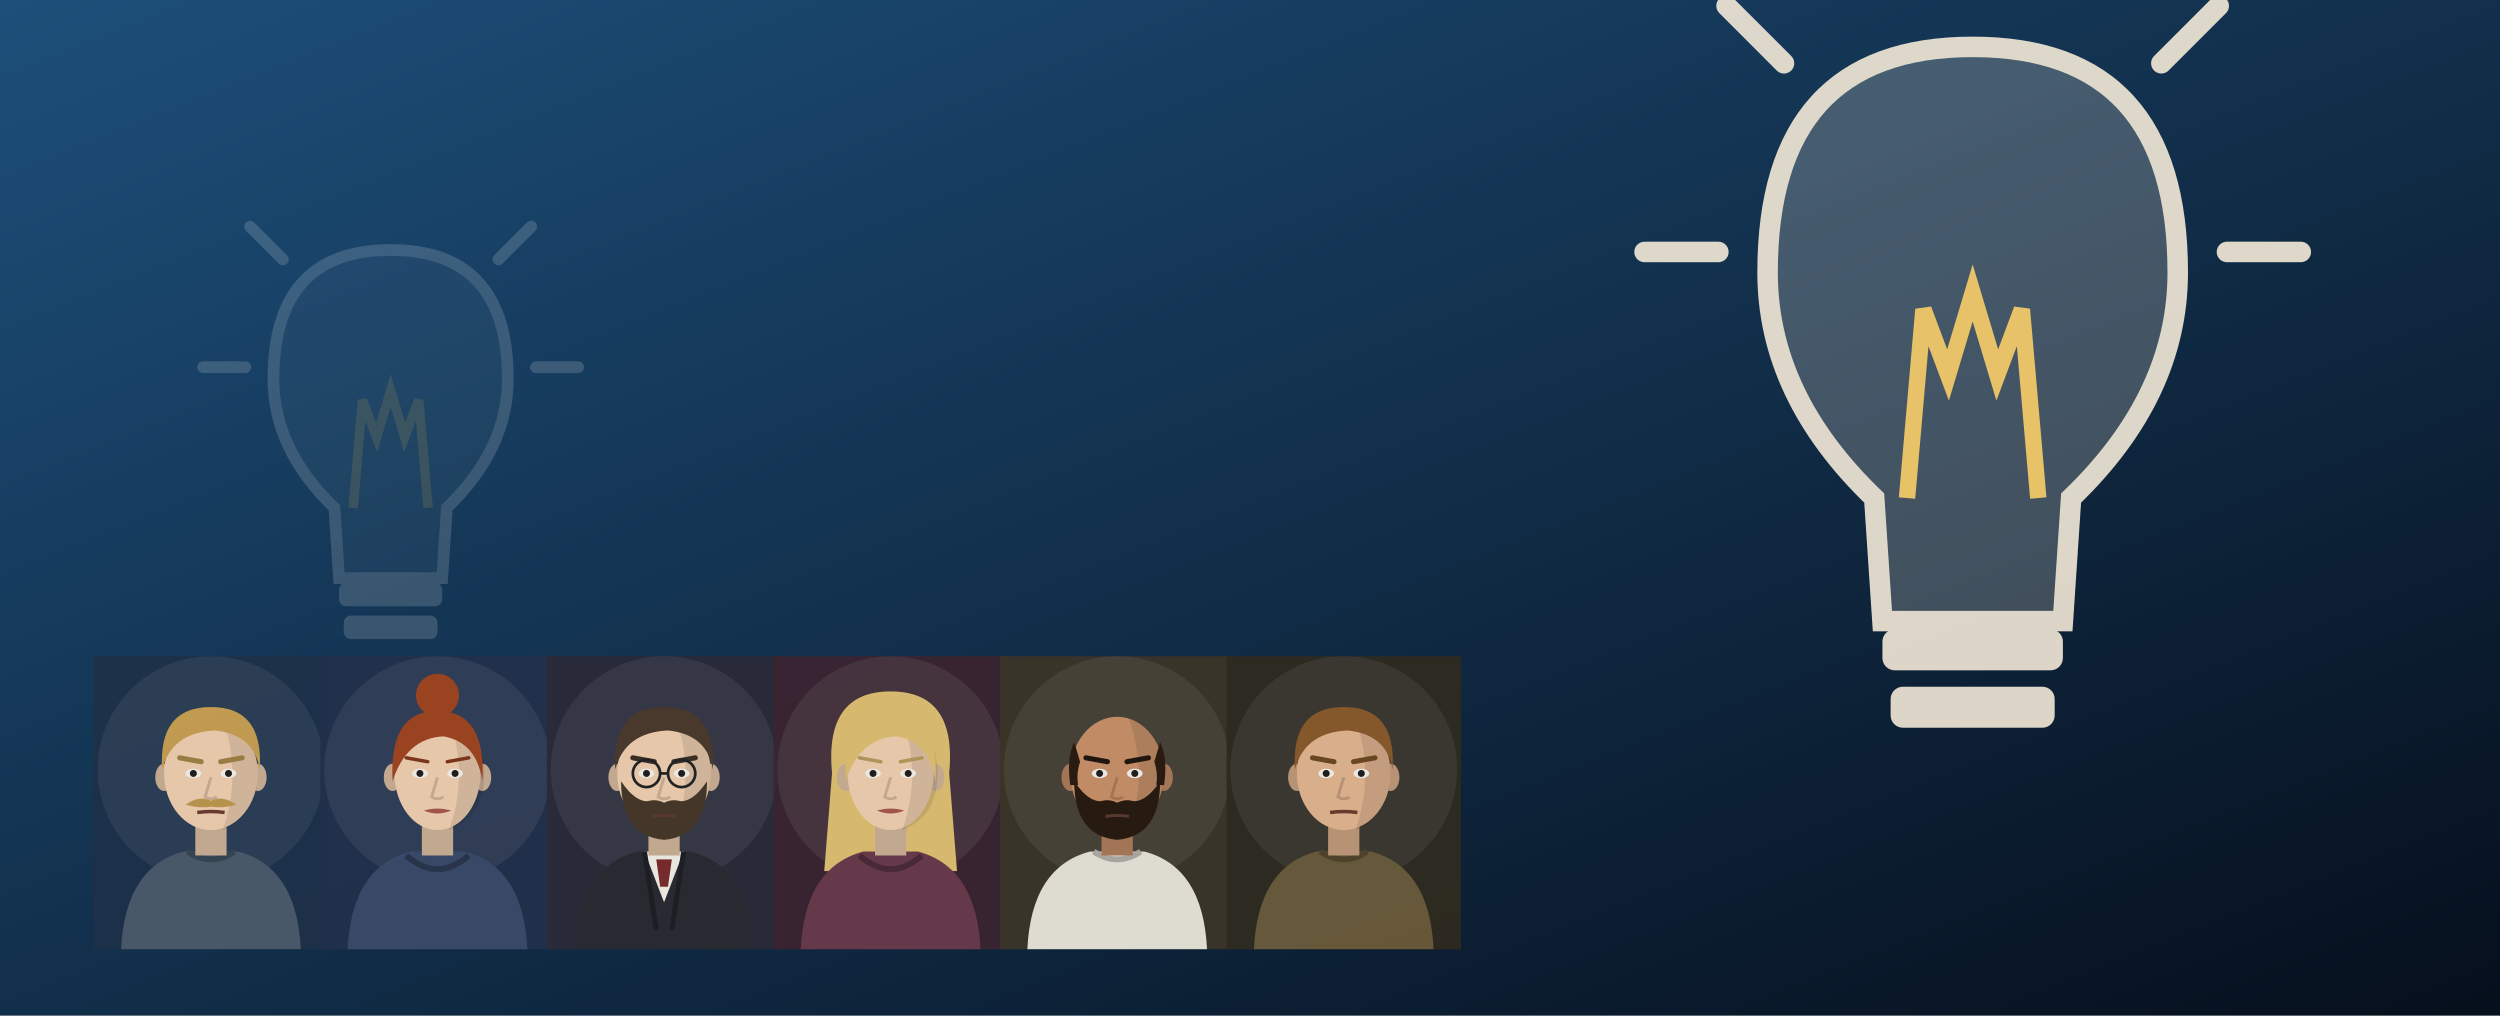
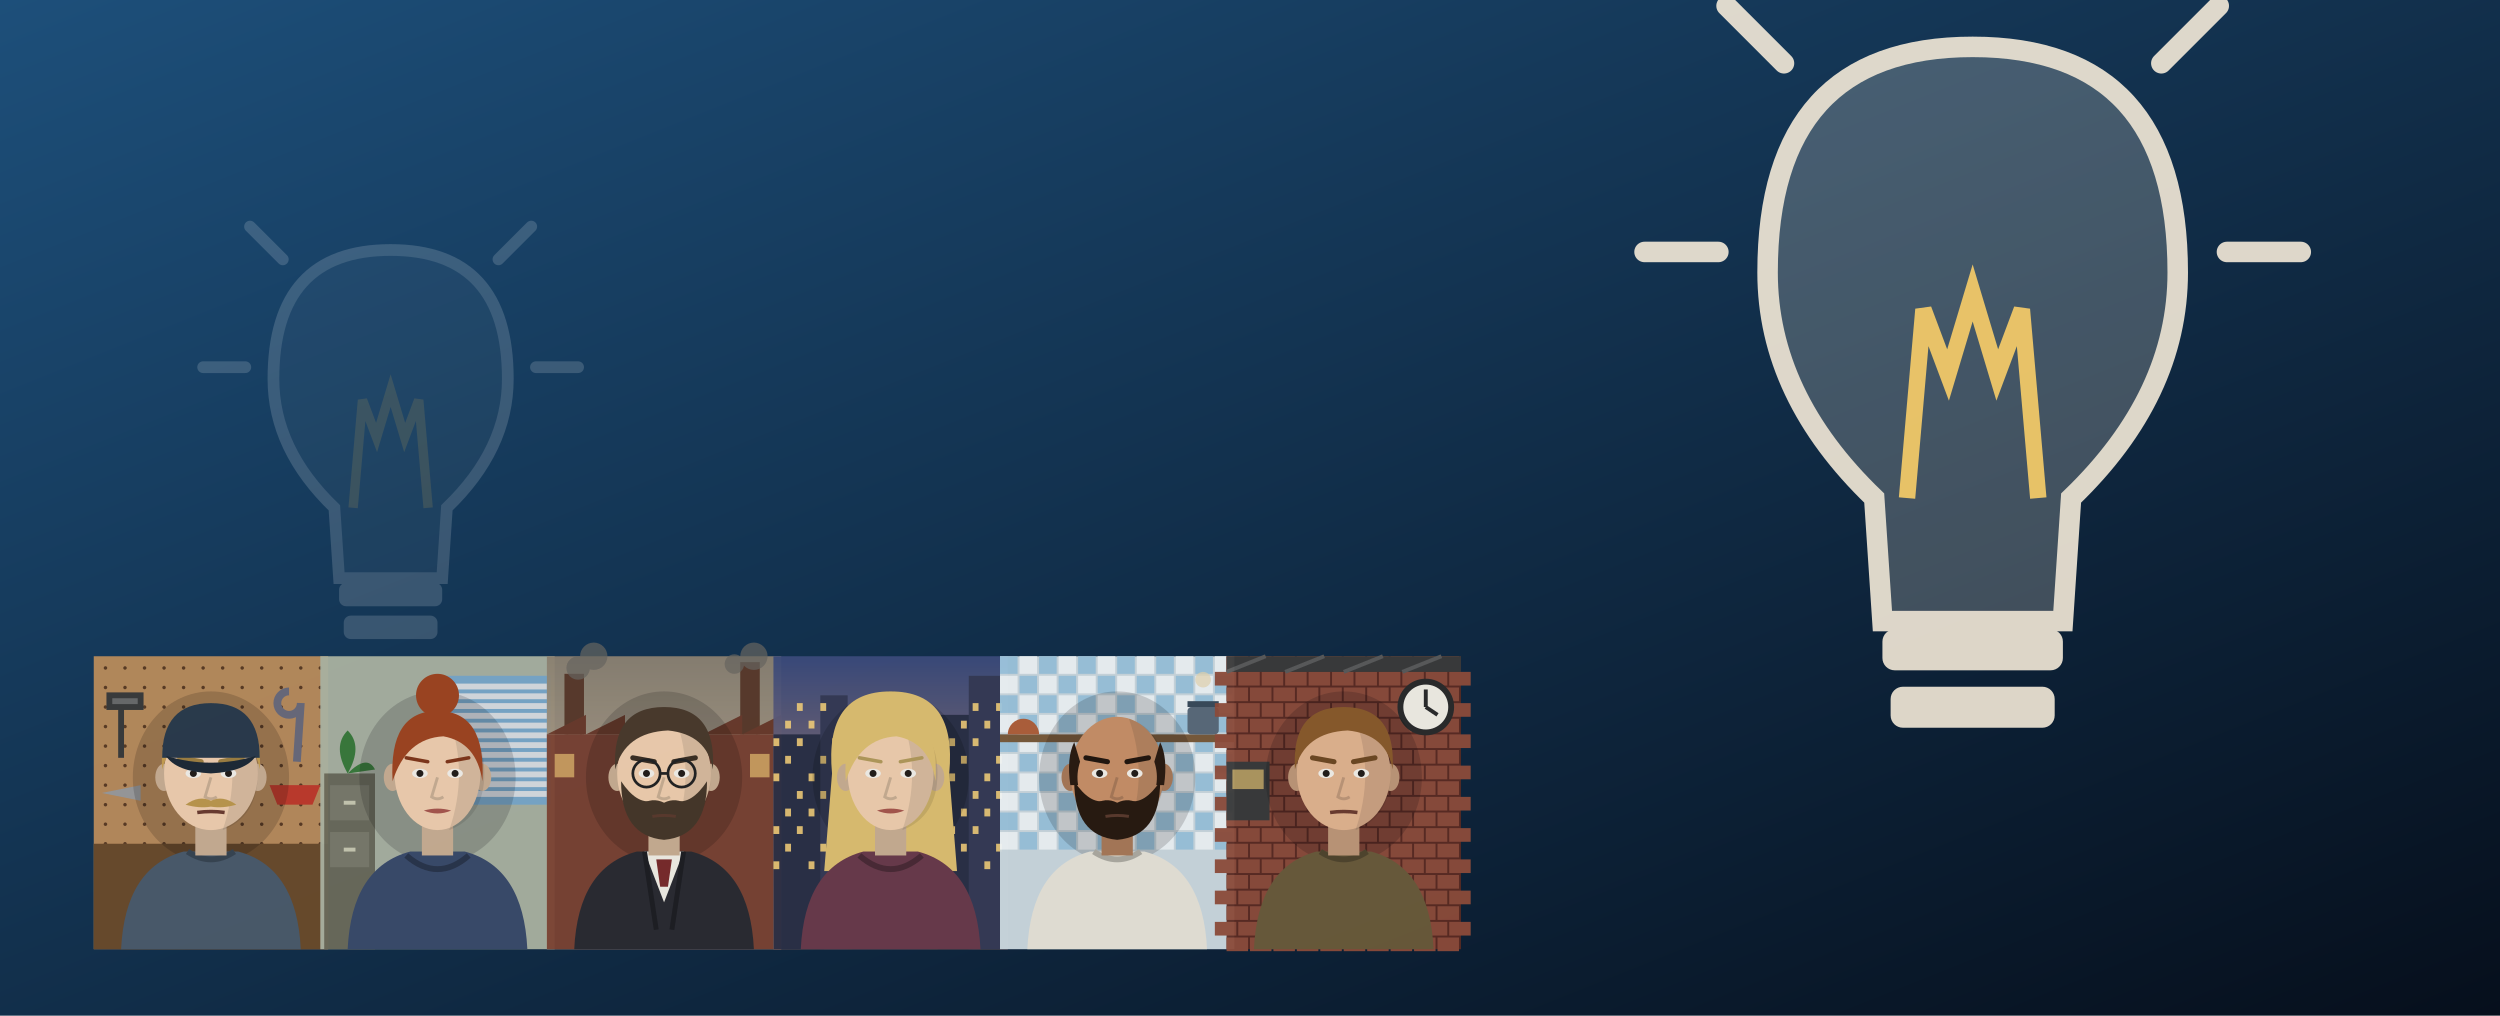
<svg xmlns="http://www.w3.org/2000/svg" viewBox="0 0 1280 520">
  <style>.fx{transform-box:fill-box;transform-origin:center}.tw{animation:tw 3s ease-in-out infinite}.pu{animation:pu 4s ease-in-out infinite}@keyframes tw{50%{opacity:.25}}@keyframes pu{50%{opacity:.55}}@keyframes spin{to{transform:rotate(360deg)}}@media (prefers-reduced-motion:reduce){*{animation:none!important}}</style>
  <defs>
    <linearGradient id="bguerracorrientes" x1="0" y1="0" x2="1" y2="1">
      <stop offset="0" stop-color="#1d4f7a" />
      <stop offset="1" stop-color="#060f1c" />
    </linearGradient>
  </defs>
  <rect width="1280" height="520" fill="url(#bguerracorrientes)" />
  <g transform="translate(800,-60) scale(2.1)" opacity=".9">
    <path d="M100 40 Q150 40 150 95 Q150 125 124 150 L122 180 H78 L76 150 Q50 125 50 95 Q50 40 100 40Z" fill="#f4ead8" opacity=".25" />
    <path d="M100 40 Q150 40 150 95 Q150 125 124 150 L122 180 H78 L76 150 Q50 125 50 95 Q50 40 100 40Z" fill="none" stroke="#f4ead8" stroke-width="5" />
    <path d="M84 150 L88 104 L94 120 L100 100 L106 120 L112 104 L116 150" fill="none" stroke="#ffd36b" stroke-width="4" class="fx tw" />
    <rect x="78" y="182" width="44" height="10" rx="3" fill="#f4ead8" />
    <rect x="80" y="196" width="40" height="10" rx="3" fill="#f4ead8" />
    <path d="M20 90H38M162 90H180M40 30L54 44M160 30L146 44" stroke="#f4ead8" stroke-width="5" stroke-linecap="round" class="fx tw" />
  </g>
  <g transform="translate(80,80) scale(1.2)" opacity=".16">
    <path d="M100 40 Q150 40 150 95 Q150 125 124 150 L122 180 H78 L76 150 Q50 125 50 95 Q50 40 100 40Z" fill="#fff" opacity=".25" />
    <path d="M100 40 Q150 40 150 95 Q150 125 124 150 L122 180 H78 L76 150 Q50 125 50 95 Q50 40 100 40Z" fill="none" stroke="#fff" stroke-width="5" />
    <path d="M84 150 L88 104 L94 120 L100 100 L106 120 L112 104 L116 150" fill="none" stroke="#ffd36b" stroke-width="4" class="fx tw" />
    <rect x="78" y="182" width="44" height="10" rx="3" fill="#fff" />
    <rect x="80" y="196" width="40" height="10" rx="3" fill="#fff" />
    <path d="M20 90H38M162 90H180M40 30L54 44M160 30L146 44" stroke="#fff" stroke-width="5" stroke-linecap="round" class="fx tw" />
  </g>
  <g transform="translate(48,336) scale(1)" opacity=".95">
-     <rect width="120" height="150" fill="#1d3048" />
-     <circle cx="60" cy="58" r="58" fill="#fff" opacity=".07" />
+     <rect width="120" height="150" fill="#b88a5a" />
+     <circle cx="6" cy="6" r=".9" fill="#5a3a22" />
+     <circle cx="6" cy="16" r=".9" fill="#5a3a22" />
+     <circle cx="6" cy="26" r=".9" fill="#5a3a22" />
+     <circle cx="6" cy="36" r=".9" fill="#5a3a22" />
+     <circle cx="6" cy="46" r=".9" fill="#5a3a22" />
+     <circle cx="6" cy="56" r=".9" fill="#5a3a22" />
+     <circle cx="6" cy="66" r=".9" fill="#5a3a22" />
+     <circle cx="6" cy="76" r=".9" fill="#5a3a22" />
+     <circle cx="6" cy="86" r=".9" fill="#5a3a22" />
+     <circle cx="6" cy="96" r=".9" fill="#5a3a22" />
+     <circle cx="16" cy="6" r=".9" fill="#5a3a22" />
+     <circle cx="16" cy="16" r=".9" fill="#5a3a22" />
+     <circle cx="16" cy="26" r=".9" fill="#5a3a22" />
+     <circle cx="16" cy="36" r=".9" fill="#5a3a22" />
+     <circle cx="16" cy="46" r=".9" fill="#5a3a22" />
+     <circle cx="16" cy="56" r=".9" fill="#5a3a22" />
+     <circle cx="16" cy="66" r=".9" fill="#5a3a22" />
+     <circle cx="16" cy="76" r=".9" fill="#5a3a22" />
+     <circle cx="16" cy="86" r=".9" fill="#5a3a22" />
+     <circle cx="16" cy="96" r=".9" fill="#5a3a22" />
+     <circle cx="26" cy="6" r=".9" fill="#5a3a22" />
+     <circle cx="26" cy="16" r=".9" fill="#5a3a22" />
+     <circle cx="26" cy="26" r=".9" fill="#5a3a22" />
+     <circle cx="26" cy="36" r=".9" fill="#5a3a22" />
+     <circle cx="26" cy="46" r=".9" fill="#5a3a22" />
+     <circle cx="26" cy="56" r=".9" fill="#5a3a22" />
+     <circle cx="26" cy="66" r=".9" fill="#5a3a22" />
+     <circle cx="26" cy="76" r=".9" fill="#5a3a22" />
+     <circle cx="26" cy="86" r=".9" fill="#5a3a22" />
+     <circle cx="26" cy="96" r=".9" fill="#5a3a22" />
+     <circle cx="36" cy="6" r=".9" fill="#5a3a22" />
+     <circle cx="36" cy="16" r=".9" fill="#5a3a22" />
+     <circle cx="36" cy="26" r=".9" fill="#5a3a22" />
+     <circle cx="36" cy="36" r=".9" fill="#5a3a22" />
+     <circle cx="36" cy="46" r=".9" fill="#5a3a22" />
+     <circle cx="36" cy="56" r=".9" fill="#5a3a22" />
+     <circle cx="36" cy="66" r=".9" fill="#5a3a22" />
+     <circle cx="36" cy="76" r=".9" fill="#5a3a22" />
+     <circle cx="36" cy="86" r=".9" fill="#5a3a22" />
+     <circle cx="36" cy="96" r=".9" fill="#5a3a22" />
+     <circle cx="46" cy="6" r=".9" fill="#5a3a22" />
+     <circle cx="46" cy="16" r=".9" fill="#5a3a22" />
+     <circle cx="46" cy="26" r=".9" fill="#5a3a22" />
+     <circle cx="46" cy="36" r=".9" fill="#5a3a22" />
+     <circle cx="46" cy="46" r=".9" fill="#5a3a22" />
+     <circle cx="46" cy="56" r=".9" fill="#5a3a22" />
+     <circle cx="46" cy="66" r=".9" fill="#5a3a22" />
+     <circle cx="46" cy="76" r=".9" fill="#5a3a22" />
+     <circle cx="46" cy="86" r=".9" fill="#5a3a22" />
+     <circle cx="46" cy="96" r=".9" fill="#5a3a22" />
+     <circle cx="56" cy="6" r=".9" fill="#5a3a22" />
+     <circle cx="56" cy="16" r=".9" fill="#5a3a22" />
+     <circle cx="56" cy="26" r=".9" fill="#5a3a22" />
+     <circle cx="56" cy="36" r=".9" fill="#5a3a22" />
+     <circle cx="56" cy="46" r=".9" fill="#5a3a22" />
+     <circle cx="56" cy="56" r=".9" fill="#5a3a22" />
+     <circle cx="56" cy="66" r=".9" fill="#5a3a22" />
+     <circle cx="56" cy="76" r=".9" fill="#5a3a22" />
+     <circle cx="56" cy="86" r=".9" fill="#5a3a22" />
+     <circle cx="56" cy="96" r=".9" fill="#5a3a22" />
+     <circle cx="66" cy="6" r=".9" fill="#5a3a22" />
+     <circle cx="66" cy="16" r=".9" fill="#5a3a22" />
+     <circle cx="66" cy="26" r=".9" fill="#5a3a22" />
+     <circle cx="66" cy="36" r=".9" fill="#5a3a22" />
+     <circle cx="66" cy="46" r=".9" fill="#5a3a22" />
+     <circle cx="66" cy="56" r=".9" fill="#5a3a22" />
+     <circle cx="66" cy="66" r=".9" fill="#5a3a22" />
+     <circle cx="66" cy="76" r=".9" fill="#5a3a22" />
+     <circle cx="66" cy="86" r=".9" fill="#5a3a22" />
+     <circle cx="66" cy="96" r=".9" fill="#5a3a22" />
+     <circle cx="76" cy="6" r=".9" fill="#5a3a22" />
+     <circle cx="76" cy="16" r=".9" fill="#5a3a22" />
+     <circle cx="76" cy="26" r=".9" fill="#5a3a22" />
+     <circle cx="76" cy="36" r=".9" fill="#5a3a22" />
+     <circle cx="76" cy="46" r=".9" fill="#5a3a22" />
+     <circle cx="76" cy="56" r=".9" fill="#5a3a22" />
+     <circle cx="76" cy="66" r=".9" fill="#5a3a22" />
+     <circle cx="76" cy="76" r=".9" fill="#5a3a22" />
+     <circle cx="76" cy="86" r=".9" fill="#5a3a22" />
+     <circle cx="76" cy="96" r=".9" fill="#5a3a22" />
+     <circle cx="86" cy="6" r=".9" fill="#5a3a22" />
+     <circle cx="86" cy="16" r=".9" fill="#5a3a22" />
+     <circle cx="86" cy="26" r=".9" fill="#5a3a22" />
+     <circle cx="86" cy="36" r=".9" fill="#5a3a22" />
+     <circle cx="86" cy="46" r=".9" fill="#5a3a22" />
+     <circle cx="86" cy="56" r=".9" fill="#5a3a22" />
+     <circle cx="86" cy="66" r=".9" fill="#5a3a22" />
+     <circle cx="86" cy="76" r=".9" fill="#5a3a22" />
+     <circle cx="86" cy="86" r=".9" fill="#5a3a22" />
+     <circle cx="86" cy="96" r=".9" fill="#5a3a22" />
+     <circle cx="96" cy="6" r=".9" fill="#5a3a22" />
+     <circle cx="96" cy="16" r=".9" fill="#5a3a22" />
+     <circle cx="96" cy="26" r=".9" fill="#5a3a22" />
+     <circle cx="96" cy="36" r=".9" fill="#5a3a22" />
+     <circle cx="96" cy="46" r=".9" fill="#5a3a22" />
+     <circle cx="96" cy="56" r=".9" fill="#5a3a22" />
+     <circle cx="96" cy="66" r=".9" fill="#5a3a22" />
+     <circle cx="96" cy="76" r=".9" fill="#5a3a22" />
+     <circle cx="96" cy="86" r=".9" fill="#5a3a22" />
+     <circle cx="96" cy="96" r=".9" fill="#5a3a22" />
+     <circle cx="106" cy="6" r=".9" fill="#5a3a22" />
+     <circle cx="106" cy="16" r=".9" fill="#5a3a22" />
+     <circle cx="106" cy="26" r=".9" fill="#5a3a22" />
+     <circle cx="106" cy="36" r=".9" fill="#5a3a22" />
+     <circle cx="106" cy="46" r=".9" fill="#5a3a22" />
+     <circle cx="106" cy="56" r=".9" fill="#5a3a22" />
+     <circle cx="106" cy="66" r=".9" fill="#5a3a22" />
+     <circle cx="106" cy="76" r=".9" fill="#5a3a22" />
+     <circle cx="106" cy="86" r=".9" fill="#5a3a22" />
+     <circle cx="106" cy="96" r=".9" fill="#5a3a22" />
+     <circle cx="116" cy="6" r=".9" fill="#5a3a22" />
+     <circle cx="116" cy="16" r=".9" fill="#5a3a22" />
+     <circle cx="116" cy="26" r=".9" fill="#5a3a22" />
+     <circle cx="116" cy="36" r=".9" fill="#5a3a22" />
+     <circle cx="116" cy="46" r=".9" fill="#5a3a22" />
+     <circle cx="116" cy="56" r=".9" fill="#5a3a22" />
+     <circle cx="116" cy="66" r=".9" fill="#5a3a22" />
+     <circle cx="116" cy="76" r=".9" fill="#5a3a22" />
+     <circle cx="116" cy="86" r=".9" fill="#5a3a22" />
+     <circle cx="116" cy="96" r=".9" fill="#5a3a22" />
+     <path d="M8 20 h16 v6 h-16Z M14 26 v26" stroke="#3a3a3a" stroke-width="3" fill="#6a6a6a" />
+     <path d="M100 18 a6 6 0 1 0 6 6 l-2 30" stroke="#6a6a7a" stroke-width="4" fill="none" />
+     <path d="M90 66 h26 l-4 10 h-18Z" fill="#c03a2a" />
+     <path d="M4 70 l20 -4 v8Z" fill="#9a9a9a" />
+     <rect x="0" y="96" width="120" height="54" fill="#6a4a2a" />
+     <ellipse cx="60" cy="62" rx="40" ry="44" fill="#000" opacity=".16" />
    <path d="M14 150 Q16 108 46 100 H74 Q104 108 106 150Z" fill="#4a5a6a" />
    <path d="M48 100 Q60 108 72 100" stroke="#384450" stroke-width="3" fill="none" />
    <rect x="52" y="86" width="16" height="16" fill="#caae92" />
    <ellipse cx="36" cy="62" rx="4.5" ry="7" fill="#caae92" />
    <ellipse cx="84" cy="62" rx="4.5" ry="7" fill="#caae92" />
    <ellipse cx="60" cy="60" rx="24" ry="29" fill="#f1cfae" />
    <path d="M66 32 Q84 38 84 60 Q84 82 66 89 Q76 60 66 32Z" fill="#000" opacity=".1" />
    <path d="M35 58 Q33 26 60 26 Q87 26 85 58 Q82 40 62 38 Q40 39 35 58Z" fill="#c8a050" />
    <path d="M44 52 L55 54 M65 54 L76 52" stroke="#a08040" stroke-width="2.6" stroke-linecap="round" />
    <ellipse cx="51" cy="60" rx="4" ry="2.4" fill="#f4f1ea" />
    <circle cx="51" cy="60" r="1.8" fill="#221c18" />
    <ellipse cx="69" cy="60" rx="4" ry="2.4" fill="#f4f1ea" />
    <circle cx="69" cy="60" r="1.8" fill="#221c18" />
    <path d="M60 62 L57 72 Q60 74 63 72" fill="none" stroke="#caae92" stroke-width="1.5" />
    <path d="M53 80 Q60 79 67 80" stroke="#6b3b2e" stroke-width="1.8" fill="none" />
    <path d="M47 76 Q54 71 60 74 Q66 71 73 76 Q66 78 60 77 Q54 78 47 76Z" fill="#be984c" />
+     <path d="M35 52 Q35 24 60 24 Q85 24 85 52Z" fill="#2a3a4a" />
+     <path d="M37 51 Q60 58 83 51 Q78 59 60 60 Q42 59 37 51Z" fill="#1d2934" />
  </g>
  <g transform="translate(164,336) scale(1)" opacity=".95">
-     <rect width="120" height="150" fill="#22304a" />
-     <circle cx="60" cy="58" r="58" fill="#fff" opacity=".07" />
+     <rect width="120" height="150" fill="#a8b0a0" />
+     <rect x="64" y="10" width="54" height="66" fill="#7aa8c8" />
+     <rect x="66" y="14" width="50" height="3" fill="#d8dce0" />
+     <rect x="66" y="19" width="50" height="3" fill="#d8dce0" />
+     <rect x="66" y="24" width="50" height="3" fill="#d8dce0" />
+     <rect x="66" y="29" width="50" height="3" fill="#d8dce0" />
+     <rect x="66" y="34" width="50" height="3" fill="#d8dce0" />
+     <rect x="66" y="39" width="50" height="3" fill="#d8dce0" />
+     <rect x="66" y="44" width="50" height="3" fill="#d8dce0" />
+     <rect x="66" y="49" width="50" height="3" fill="#d8dce0" />
+     <rect x="66" y="54" width="50" height="3" fill="#d8dce0" />
+     <rect x="66" y="59" width="50" height="3" fill="#d8dce0" />
+     <rect x="66" y="64" width="50" height="3" fill="#d8dce0" />
+     <rect x="66" y="69" width="50" height="3" fill="#d8dce0" />
+     <rect x="2" y="60" width="26" height="90" fill="#6a6a5a" />
+     <rect x="5" y="66" width="20" height="18" fill="#7a7a6a" />
+     <rect x="5" y="90" width="20" height="18" fill="#7a7a6a" />
+     <rect x="12" y="74" width="6" height="2" fill="#c8c8b0" />
+     <rect x="12" y="98" width="6" height="2" fill="#c8c8b0" />
+     <path d="M14 60 q-8 -14 0 -22 q8 8 0 22 M14 60 q10 -10 14 -2" fill="#3a7a3a" />
+     <ellipse cx="60" cy="62" rx="40" ry="44" fill="#000" opacity=".16" />
    <circle cx="60" cy="20" r="11" fill="#a0441e" />
    <path d="M14 150 Q16 108 46 100 H74 Q104 108 106 150Z" fill="#3a4a6a" />
    <path d="M44 102 Q60 116 76 102" stroke="#29344a" stroke-width="3" fill="none" />
    <rect x="52" y="86" width="16" height="16" fill="#caae92" />
    <ellipse cx="37" cy="62" rx="4.5" ry="7" fill="#caae92" />
    <ellipse cx="83" cy="62" rx="4.5" ry="7" fill="#caae92" />
    <ellipse cx="60" cy="60" rx="22" ry="29" fill="#f1cfae" />
    <path d="M66 32 Q84 38 84 60 Q84 82 66 89 Q76 60 66 32Z" fill="#000" opacity=".1" />
    <path d="M37 64 Q35 28 60 28 Q85 28 83 64 Q80 44 63 41 Q44 42 37 64Z" fill="#a0441e" />
    <path d="M44 52 L55 54 M65 54 L76 52" stroke="#803618" stroke-width="1.8" stroke-linecap="round" />
    <ellipse cx="51" cy="60" rx="4" ry="2.4" fill="#f4f1ea" />
    <circle cx="51" cy="60" r="1.8" fill="#221c18" />
    <ellipse cx="69" cy="60" rx="4" ry="2.4" fill="#f4f1ea" />
    <circle cx="69" cy="60" r="1.8" fill="#221c18" />
    <path d="M60 62 L57 72 Q60 74 63 72" fill="none" stroke="#caae92" stroke-width="1.5" />
    <path d="M53 79 Q60 77 67 79 Q60 82 53 79Z" fill="#a8564c" />
  </g>
  <g transform="translate(280,336) scale(1)" opacity=".95">
-     <rect width="120" height="150" fill="#2a2a38" />
-     <circle cx="60" cy="58" r="58" fill="#fff" opacity=".07" />
+     <defs>
+       <linearGradient id="s45" x1="0" y1="0" x2="0" y2="1">
+         <stop offset="0" stop-color="#8a8070" />
+         <stop offset="1" stop-color="#c8b8a0" />
+       </linearGradient>
+     </defs>
+     <rect width="120" height="150" fill="url(#s45)" />
+     <path d="M10 40 V10 h8 V40 M100 40 V4 h8 V40" fill="#5a3a2a" stroke="#5a3a2a" stroke-width="2" />
+     <g fill="#6a6660" opacity=".7">
+       <circle cx="16" cy="6" r="6" />
+       <circle cx="24" cy="0" r="7" />
+       <circle cx="106" cy="0" r="7" />
+       <circle cx="96" cy="4" r="5" />
+     </g>
+     <path d="M0 40 L20 30 V40 L40 30 V40 H0Z M80 40 L100 30 V40 L120 30 V40Z" fill="#6a3a2a" />
+     <rect x="0" y="40" width="120" height="110" fill="#7a4232" />
+     <rect x="4" y="50" width="10" height="12" fill="#ffd77a" opacity=".6" />
+     <rect x="104" y="50" width="10" height="12" fill="#ffd77a" opacity=".6" />
+     <ellipse cx="60" cy="62" rx="40" ry="44" fill="#000" opacity=".16" />
    <path d="M14 150 Q16 108 46 100 H74 Q104 108 106 150Z" fill="#2a2a30" />
    <path d="M50 100 L60 126 L70 100Z" fill="#f2efe6" />
    <path d="M56 104 L64 104 L62 118 L58 118Z" fill="#7a2a2a" />
    <path d="M50 100 L56 140 M70 100 L64 140" stroke="#1d1d22" stroke-width="2.5" />
    <rect x="52" y="86" width="16" height="16" fill="#caae92" />
    <ellipse cx="36" cy="62" rx="4.5" ry="7" fill="#caae92" />
    <ellipse cx="84" cy="62" rx="4.5" ry="7" fill="#caae92" />
    <ellipse cx="60" cy="60" rx="24" ry="29" fill="#f1cfae" />
    <path d="M66 32 Q84 38 84 60 Q84 82 66 89 Q76 60 66 32Z" fill="#000" opacity=".1" />
    <path d="M35 58 Q33 26 60 26 Q87 26 85 58 Q82 40 62 38 Q40 39 35 58Z" fill="#4a3a2a" />
    <path d="M44 52 L55 54 M65 54 L76 52" stroke="#3b2e22" stroke-width="2.6" stroke-linecap="round" />
    <ellipse cx="51" cy="60" rx="4" ry="2.4" fill="#f4f1ea" />
    <circle cx="51" cy="60" r="1.8" fill="#221c18" />
    <ellipse cx="69" cy="60" rx="4" ry="2.4" fill="#f4f1ea" />
    <circle cx="69" cy="60" r="1.8" fill="#221c18" />
    <path d="M60 62 L57 72 Q60 74 63 72" fill="none" stroke="#caae92" stroke-width="1.5" />
    <path d="M53 80 Q60 79 67 80" stroke="#6b3b2e" stroke-width="1.8" fill="none" />
    <path d="M38 64 Q38 92 60 94 Q82 92 82 64 Q74 76 66 74 Q60 78 54 74 Q46 76 38 64Z" fill="#463728" />
    <path d="M48 76 Q54 72 60 75 Q66 72 72 76 Q66 78 60 77 Q54 78 48 76Z" fill="#463728" />
    <path d="M54 82 Q60 81 66 82" stroke="#5b3a2c" stroke-width="1.5" fill="none" />
    <circle cx="51" cy="60" r="7" fill="none" stroke="#222" stroke-width="1.4" />
    <circle cx="69" cy="60" r="7" fill="none" stroke="#222" stroke-width="1.4" />
    <path d="M58 60H62" stroke="#222" stroke-width="1.4" />
  </g>
  <g transform="translate(396,336) scale(1)" opacity=".95">
-     <rect width="120" height="150" fill="#3a2430" />
-     <circle cx="60" cy="58" r="58" fill="#fff" opacity=".07" />
+     <defs>
+       <linearGradient id="s46" x1="0" y1="0" x2="0" y2="1">
+         <stop offset="0" stop-color="#3a4a7a" />
+         <stop offset="1" stop-color="#c88a6a" />
+       </linearGradient>
+     </defs>
+     <rect width="120" height="150" fill="url(#s46)" />
+     <rect x="0" y="40" width="26" height="110" fill="#2a2f45" />
+     <rect x="24" y="20" width="14" height="130" fill="#353a55" />
+     <rect x="84" y="30" width="18" height="120" fill="#2a2f45" />
+     <rect x="100" y="10" width="20" height="140" fill="#353a55" />
+     <rect x="40" y="70" width="40" height="80" fill="#2f3450" />
+     <rect x="0" y="42" width="3" height="4" fill="#ffd77a" opacity=".85" />
+     <rect x="0" y="60" width="3" height="4" fill="#ffd77a" opacity=".85" />
+     <rect x="0" y="87" width="3" height="4" fill="#ffd77a" opacity=".85" />
+     <rect x="0" y="105" width="3" height="4" fill="#ffd77a" opacity=".85" />
+     <rect x="6" y="33" width="3" height="4" fill="#ffd77a" opacity=".85" />
+     <rect x="6" y="51" width="3" height="4" fill="#ffd77a" opacity=".85" />
+     <rect x="6" y="78" width="3" height="4" fill="#ffd77a" opacity=".85" />
+     <rect x="6" y="96" width="3" height="4" fill="#ffd77a" opacity=".85" />
+     <rect x="12" y="24" width="3" height="4" fill="#ffd77a" opacity=".85" />
+     <rect x="12" y="42" width="3" height="4" fill="#ffd77a" opacity=".85" />
+     <rect x="12" y="69" width="3" height="4" fill="#ffd77a" opacity=".85" />
+     <rect x="12" y="87" width="3" height="4" fill="#ffd77a" opacity=".85" />
+     <rect x="18" y="33" width="3" height="4" fill="#ffd77a" opacity=".85" />
+     <rect x="18" y="60" width="3" height="4" fill="#ffd77a" opacity=".85" />
+     <rect x="18" y="78" width="3" height="4" fill="#ffd77a" opacity=".85" />
+     <rect x="18" y="105" width="3" height="4" fill="#ffd77a" opacity=".85" />
+     <rect x="24" y="24" width="3" height="4" fill="#ffd77a" opacity=".85" />
+     <rect x="24" y="51" width="3" height="4" fill="#ffd77a" opacity=".85" />
+     <rect x="24" y="69" width="3" height="4" fill="#ffd77a" opacity=".85" />
+     <rect x="24" y="96" width="3" height="4" fill="#ffd77a" opacity=".85" />
+     <rect x="30" y="42" width="3" height="4" fill="#ffd77a" opacity=".85" />
+     <rect x="30" y="60" width="3" height="4" fill="#ffd77a" opacity=".85" />
+     <rect x="30" y="87" width="3" height="4" fill="#ffd77a" opacity=".85" />
+     <rect x="30" y="105" width="3" height="4" fill="#ffd77a" opacity=".85" />
+     <rect x="90" y="42" width="3" height="4" fill="#ffd77a" opacity=".85" />
+     <rect x="90" y="60" width="3" height="4" fill="#ffd77a" opacity=".85" />
+     <rect x="90" y="87" width="3" height="4" fill="#ffd77a" opacity=".85" />
+     <rect x="90" y="105" width="3" height="4" fill="#ffd77a" opacity=".85" />
+     <rect x="96" y="33" width="3" height="4" fill="#ffd77a" opacity=".85" />
+     <rect x="96" y="51" width="3" height="4" fill="#ffd77a" opacity=".85" />
+     <rect x="96" y="78" width="3" height="4" fill="#ffd77a" opacity=".85" />
+     <rect x="96" y="96" width="3" height="4" fill="#ffd77a" opacity=".85" />
+     <rect x="102" y="24" width="3" height="4" fill="#ffd77a" opacity=".85" />
+     <rect x="102" y="42" width="3" height="4" fill="#ffd77a" opacity=".85" />
+     <rect x="102" y="69" width="3" height="4" fill="#ffd77a" opacity=".85" />
+     <rect x="102" y="87" width="3" height="4" fill="#ffd77a" opacity=".85" />
+     <rect x="108" y="33" width="3" height="4" fill="#ffd77a" opacity=".85" />
+     <rect x="108" y="60" width="3" height="4" fill="#ffd77a" opacity=".85" />
+     <rect x="108" y="78" width="3" height="4" fill="#ffd77a" opacity=".85" />
+     <rect x="108" y="105" width="3" height="4" fill="#ffd77a" opacity=".85" />
+     <rect x="114" y="24" width="3" height="4" fill="#ffd77a" opacity=".85" />
+     <rect x="114" y="51" width="3" height="4" fill="#ffd77a" opacity=".85" />
+     <rect x="114" y="69" width="3" height="4" fill="#ffd77a" opacity=".85" />
+     <rect x="114" y="96" width="3" height="4" fill="#ffd77a" opacity=".85" />
+     <ellipse cx="60" cy="62" rx="40" ry="44" fill="#000" opacity=".16" />
    <path d="M30 60 Q26 18 60 18 Q94 18 90 60 L94 110 H26Z" fill="#e0c070" />
    <path d="M14 150 Q16 108 46 100 H74 Q104 108 106 150Z" fill="#6a3a4a" />
    <path d="M44 102 Q60 116 76 102" stroke="#4a2934" stroke-width="3" fill="none" />
    <rect x="52" y="86" width="16" height="16" fill="#caae92" />
    <ellipse cx="37" cy="62" rx="4.5" ry="7" fill="#caae92" />
    <ellipse cx="83" cy="62" rx="4.5" ry="7" fill="#caae92" />
    <ellipse cx="60" cy="60" rx="22" ry="29" fill="#f1cfae" />
    <path d="M66 32 Q84 38 84 60 Q84 82 66 89 Q76 60 66 32Z" fill="#000" opacity=".1" />
    <path d="M37 64 Q35 28 60 28 Q85 28 83 64 Q80 44 63 41 Q44 42 37 64Z" fill="#e0c070" />
    <path d="M44 52 L55 54 M65 54 L76 52" stroke="#b39a5a" stroke-width="1.8" stroke-linecap="round" />
    <ellipse cx="51" cy="60" rx="4" ry="2.4" fill="#f4f1ea" />
    <circle cx="51" cy="60" r="1.8" fill="#221c18" />
    <ellipse cx="69" cy="60" rx="4" ry="2.4" fill="#f4f1ea" />
    <circle cx="69" cy="60" r="1.8" fill="#221c18" />
    <path d="M60 62 L57 72 Q60 74 63 72" fill="none" stroke="#caae92" stroke-width="1.5" />
    <path d="M53 79 Q60 77 67 79 Q60 82 53 79Z" fill="#a8564c" />
  </g>
  <g transform="translate(512,336) scale(1)" opacity=".95">
-     <rect width="120" height="150" fill="#3a3428" />
-     <circle cx="60" cy="58" r="58" fill="#fff" opacity=".07" />
+     <rect width="120" height="150" fill="#ccd8de" />
+     <rect x="0" y="0" width="9" height="9" fill="#9cc4dc" />
+     <rect x="0" y="10" width="9" height="9" fill="#eef3f6" />
+     <rect x="0" y="20" width="9" height="9" fill="#9cc4dc" />
+     <rect x="0" y="30" width="9" height="9" fill="#eef3f6" />
+     <rect x="0" y="40" width="9" height="9" fill="#9cc4dc" />
+     <rect x="0" y="50" width="9" height="9" fill="#eef3f6" />
+     <rect x="0" y="60" width="9" height="9" fill="#9cc4dc" />
+     <rect x="0" y="70" width="9" height="9" fill="#eef3f6" />
+     <rect x="0" y="80" width="9" height="9" fill="#9cc4dc" />
+     <rect x="0" y="90" width="9" height="9" fill="#eef3f6" />
+     <rect x="10" y="0" width="9" height="9" fill="#eef3f6" />
+     <rect x="10" y="10" width="9" height="9" fill="#9cc4dc" />
+     <rect x="10" y="20" width="9" height="9" fill="#eef3f6" />
+     <rect x="10" y="30" width="9" height="9" fill="#9cc4dc" />
+     <rect x="10" y="40" width="9" height="9" fill="#eef3f6" />
+     <rect x="10" y="50" width="9" height="9" fill="#9cc4dc" />
+     <rect x="10" y="60" width="9" height="9" fill="#eef3f6" />
+     <rect x="10" y="70" width="9" height="9" fill="#9cc4dc" />
+     <rect x="10" y="80" width="9" height="9" fill="#eef3f6" />
+     <rect x="10" y="90" width="9" height="9" fill="#9cc4dc" />
+     <rect x="20" y="0" width="9" height="9" fill="#9cc4dc" />
+     <rect x="20" y="10" width="9" height="9" fill="#eef3f6" />
+     <rect x="20" y="20" width="9" height="9" fill="#9cc4dc" />
+     <rect x="20" y="30" width="9" height="9" fill="#eef3f6" />
+     <rect x="20" y="40" width="9" height="9" fill="#9cc4dc" />
+     <rect x="20" y="50" width="9" height="9" fill="#eef3f6" />
+     <rect x="20" y="60" width="9" height="9" fill="#9cc4dc" />
+     <rect x="20" y="70" width="9" height="9" fill="#eef3f6" />
+     <rect x="20" y="80" width="9" height="9" fill="#9cc4dc" />
+     <rect x="20" y="90" width="9" height="9" fill="#eef3f6" />
+     <rect x="30" y="0" width="9" height="9" fill="#eef3f6" />
+     <rect x="30" y="10" width="9" height="9" fill="#9cc4dc" />
+     <rect x="30" y="20" width="9" height="9" fill="#eef3f6" />
+     <rect x="30" y="30" width="9" height="9" fill="#9cc4dc" />
+     <rect x="30" y="40" width="9" height="9" fill="#eef3f6" />
+     <rect x="30" y="50" width="9" height="9" fill="#9cc4dc" />
+     <rect x="30" y="60" width="9" height="9" fill="#eef3f6" />
+     <rect x="30" y="70" width="9" height="9" fill="#9cc4dc" />
+     <rect x="30" y="80" width="9" height="9" fill="#eef3f6" />
+     <rect x="30" y="90" width="9" height="9" fill="#9cc4dc" />
+     <rect x="40" y="0" width="9" height="9" fill="#9cc4dc" />
+     <rect x="40" y="10" width="9" height="9" fill="#eef3f6" />
+     <rect x="40" y="20" width="9" height="9" fill="#9cc4dc" />
+     <rect x="40" y="30" width="9" height="9" fill="#eef3f6" />
+     <rect x="40" y="40" width="9" height="9" fill="#9cc4dc" />
+     <rect x="40" y="50" width="9" height="9" fill="#eef3f6" />
+     <rect x="40" y="60" width="9" height="9" fill="#9cc4dc" />
+     <rect x="40" y="70" width="9" height="9" fill="#eef3f6" />
+     <rect x="40" y="80" width="9" height="9" fill="#9cc4dc" />
+     <rect x="40" y="90" width="9" height="9" fill="#eef3f6" />
+     <rect x="50" y="0" width="9" height="9" fill="#eef3f6" />
+     <rect x="50" y="10" width="9" height="9" fill="#9cc4dc" />
+     <rect x="50" y="20" width="9" height="9" fill="#eef3f6" />
+     <rect x="50" y="30" width="9" height="9" fill="#9cc4dc" />
+     <rect x="50" y="40" width="9" height="9" fill="#eef3f6" />
+     <rect x="50" y="50" width="9" height="9" fill="#9cc4dc" />
+     <rect x="50" y="60" width="9" height="9" fill="#eef3f6" />
+     <rect x="50" y="70" width="9" height="9" fill="#9cc4dc" />
+     <rect x="50" y="80" width="9" height="9" fill="#eef3f6" />
+     <rect x="50" y="90" width="9" height="9" fill="#9cc4dc" />
+     <rect x="60" y="0" width="9" height="9" fill="#9cc4dc" />
+     <rect x="60" y="10" width="9" height="9" fill="#eef3f6" />
+     <rect x="60" y="20" width="9" height="9" fill="#9cc4dc" />
+     <rect x="60" y="30" width="9" height="9" fill="#eef3f6" />
+     <rect x="60" y="40" width="9" height="9" fill="#9cc4dc" />
+     <rect x="60" y="50" width="9" height="9" fill="#eef3f6" />
+     <rect x="60" y="60" width="9" height="9" fill="#9cc4dc" />
+     <rect x="60" y="70" width="9" height="9" fill="#eef3f6" />
+     <rect x="60" y="80" width="9" height="9" fill="#9cc4dc" />
+     <rect x="60" y="90" width="9" height="9" fill="#eef3f6" />
+     <rect x="70" y="0" width="9" height="9" fill="#eef3f6" />
+     <rect x="70" y="10" width="9" height="9" fill="#9cc4dc" />
+     <rect x="70" y="20" width="9" height="9" fill="#eef3f6" />
+     <rect x="70" y="30" width="9" height="9" fill="#9cc4dc" />
+     <rect x="70" y="40" width="9" height="9" fill="#eef3f6" />
+     <rect x="70" y="50" width="9" height="9" fill="#9cc4dc" />
+     <rect x="70" y="60" width="9" height="9" fill="#eef3f6" />
+     <rect x="70" y="70" width="9" height="9" fill="#9cc4dc" />
+     <rect x="70" y="80" width="9" height="9" fill="#eef3f6" />
+     <rect x="70" y="90" width="9" height="9" fill="#9cc4dc" />
+     <rect x="80" y="0" width="9" height="9" fill="#9cc4dc" />
+     <rect x="80" y="10" width="9" height="9" fill="#eef3f6" />
+     <rect x="80" y="20" width="9" height="9" fill="#9cc4dc" />
+     <rect x="80" y="30" width="9" height="9" fill="#eef3f6" />
+     <rect x="80" y="40" width="9" height="9" fill="#9cc4dc" />
+     <rect x="80" y="50" width="9" height="9" fill="#eef3f6" />
+     <rect x="80" y="60" width="9" height="9" fill="#9cc4dc" />
+     <rect x="80" y="70" width="9" height="9" fill="#eef3f6" />
+     <rect x="80" y="80" width="9" height="9" fill="#9cc4dc" />
+     <rect x="80" y="90" width="9" height="9" fill="#eef3f6" />
+     <rect x="90" y="0" width="9" height="9" fill="#eef3f6" />
+     <rect x="90" y="10" width="9" height="9" fill="#9cc4dc" />
+     <rect x="90" y="20" width="9" height="9" fill="#eef3f6" />
+     <rect x="90" y="30" width="9" height="9" fill="#9cc4dc" />
+     <rect x="90" y="40" width="9" height="9" fill="#eef3f6" />
+     <rect x="90" y="50" width="9" height="9" fill="#9cc4dc" />
+     <rect x="90" y="60" width="9" height="9" fill="#eef3f6" />
+     <rect x="90" y="70" width="9" height="9" fill="#9cc4dc" />
+     <rect x="90" y="80" width="9" height="9" fill="#eef3f6" />
+     <rect x="90" y="90" width="9" height="9" fill="#9cc4dc" />
+     <rect x="100" y="0" width="9" height="9" fill="#9cc4dc" />
+     <rect x="100" y="10" width="9" height="9" fill="#eef3f6" />
+     <rect x="100" y="20" width="9" height="9" fill="#9cc4dc" />
+     <rect x="100" y="30" width="9" height="9" fill="#eef3f6" />
+     <rect x="100" y="40" width="9" height="9" fill="#9cc4dc" />
+     <rect x="100" y="50" width="9" height="9" fill="#eef3f6" />
+     <rect x="100" y="60" width="9" height="9" fill="#9cc4dc" />
+     <rect x="100" y="70" width="9" height="9" fill="#eef3f6" />
+     <rect x="100" y="80" width="9" height="9" fill="#9cc4dc" />
+     <rect x="100" y="90" width="9" height="9" fill="#eef3f6" />
+     <rect x="110" y="0" width="9" height="9" fill="#eef3f6" />
+     <rect x="110" y="10" width="9" height="9" fill="#9cc4dc" />
+     <rect x="110" y="20" width="9" height="9" fill="#eef3f6" />
+     <rect x="110" y="30" width="9" height="9" fill="#9cc4dc" />
+     <rect x="110" y="40" width="9" height="9" fill="#eef3f6" />
+     <rect x="110" y="50" width="9" height="9" fill="#9cc4dc" />
+     <rect x="110" y="60" width="9" height="9" fill="#eef3f6" />
+     <rect x="110" y="70" width="9" height="9" fill="#9cc4dc" />
+     <rect x="110" y="80" width="9" height="9" fill="#eef3f6" />
+     <rect x="110" y="90" width="9" height="9" fill="#9cc4dc" />
+     <rect x="0" y="40" width="120" height="4" fill="#7a5a3a" />
+     <path d="M4 40 a8 8 0 0 1 16 0Z" fill="#b0603a" />
+     <rect x="96" y="26" width="16" height="14" rx="2" fill="#5a6a7a" />
+     <path d="M96 26 h16 v-3 h-16Z" fill="#3a4a5a" />
+     <circle cx="104" cy="12" r="4" fill="#e8d8b0" opacity=".7" />
+     <ellipse cx="60" cy="62" rx="40" ry="44" fill="#000" opacity=".16" />
    <path d="M14 150 Q16 108 46 100 H74 Q104 108 106 150Z" fill="#e8e4d8" />
    <path d="M48 100 Q60 108 72 100" stroke="#aeaba2" stroke-width="3" fill="none" />
    <rect x="52" y="86" width="16" height="16" fill="#a97957" />
    <ellipse cx="36" cy="62" rx="4.5" ry="7" fill="#a97957" />
    <ellipse cx="84" cy="62" rx="4.5" ry="7" fill="#a97957" />
    <ellipse cx="60" cy="60" rx="24" ry="29" fill="#c99067" />
    <path d="M66 32 Q84 38 84 60 Q84 82 66 89 Q76 60 66 32Z" fill="#000" opacity=".1" />
    <path d="M36 66 Q34 52 38 44 L41 54 Q39 60 40 66Z M84 66 Q86 52 82 44 L79 54 Q81 60 80 66Z" fill="#2a1a10" />
    <path d="M44 52 L55 54 M65 54 L76 52" stroke="#22150d" stroke-width="2.6" stroke-linecap="round" />
    <ellipse cx="51" cy="60" rx="4" ry="2.4" fill="#f4f1ea" />
    <circle cx="51" cy="60" r="1.8" fill="#221c18" />
    <ellipse cx="69" cy="60" rx="4" ry="2.4" fill="#f4f1ea" />
    <circle cx="69" cy="60" r="1.8" fill="#221c18" />
    <path d="M60 62 L57 72 Q60 74 63 72" fill="none" stroke="#a97957" stroke-width="1.5" />
    <path d="M53 80 Q60 79 67 80" stroke="#6b3b2e" stroke-width="1.8" fill="none" />
    <path d="M38 64 Q38 92 60 94 Q82 92 82 64 Q74 76 66 74 Q60 78 54 74 Q46 76 38 64Z" fill="#28190f" />
    <path d="M48 76 Q54 72 60 75 Q66 72 72 76 Q66 78 60 77 Q54 78 48 76Z" fill="#28190f" />
    <path d="M54 82 Q60 81 66 82" stroke="#5b3a2c" stroke-width="1.5" fill="none" />
  </g>
  <g transform="translate(628,336) scale(1)" opacity=".95">
-     <rect width="120" height="150" fill="#2e2a20" />
-     <circle cx="60" cy="58" r="58" fill="#fff" opacity=".07" />
+     <rect width="120" height="150" fill="#5a2a22" />
+     <rect x="0" y="0" width="11" height="7" fill="#8a4a3a" />
+     <rect x="12" y="0" width="11" height="7" fill="#8a4a3a" />
+     <rect x="24" y="0" width="11" height="7" fill="#8a4a3a" />
+     <rect x="36" y="0" width="11" height="7" fill="#8a4a3a" />
+     <rect x="48" y="0" width="11" height="7" fill="#8a4a3a" />
+     <rect x="60" y="0" width="11" height="7" fill="#8a4a3a" />
+     <rect x="72" y="0" width="11" height="7" fill="#8a4a3a" />
+     <rect x="84" y="0" width="11" height="7" fill="#8a4a3a" />
+     <rect x="96" y="0" width="11" height="7" fill="#8a4a3a" />
+     <rect x="108" y="0" width="11" height="7" fill="#8a4a3a" />
+     <rect x="-6" y="8" width="11" height="7" fill="#8a4a3a" />
+     <rect x="6" y="8" width="11" height="7" fill="#8a4a3a" />
+     <rect x="18" y="8" width="11" height="7" fill="#8a4a3a" />
+     <rect x="30" y="8" width="11" height="7" fill="#8a4a3a" />
+     <rect x="42" y="8" width="11" height="7" fill="#8a4a3a" />
+     <rect x="54" y="8" width="11" height="7" fill="#8a4a3a" />
+     <rect x="66" y="8" width="11" height="7" fill="#8a4a3a" />
+     <rect x="78" y="8" width="11" height="7" fill="#8a4a3a" />
+     <rect x="90" y="8" width="11" height="7" fill="#8a4a3a" />
+     <rect x="102" y="8" width="11" height="7" fill="#8a4a3a" />
+     <rect x="114" y="8" width="11" height="7" fill="#8a4a3a" />
+     <rect x="0" y="16" width="11" height="7" fill="#8a4a3a" />
+     <rect x="12" y="16" width="11" height="7" fill="#8a4a3a" />
+     <rect x="24" y="16" width="11" height="7" fill="#8a4a3a" />
+     <rect x="36" y="16" width="11" height="7" fill="#8a4a3a" />
+     <rect x="48" y="16" width="11" height="7" fill="#8a4a3a" />
+     <rect x="60" y="16" width="11" height="7" fill="#8a4a3a" />
+     <rect x="72" y="16" width="11" height="7" fill="#8a4a3a" />
+     <rect x="84" y="16" width="11" height="7" fill="#8a4a3a" />
+     <rect x="96" y="16" width="11" height="7" fill="#8a4a3a" />
+     <rect x="108" y="16" width="11" height="7" fill="#8a4a3a" />
+     <rect x="-6" y="24" width="11" height="7" fill="#8a4a3a" />
+     <rect x="6" y="24" width="11" height="7" fill="#8a4a3a" />
+     <rect x="18" y="24" width="11" height="7" fill="#8a4a3a" />
+     <rect x="30" y="24" width="11" height="7" fill="#8a4a3a" />
+     <rect x="42" y="24" width="11" height="7" fill="#8a4a3a" />
+     <rect x="54" y="24" width="11" height="7" fill="#8a4a3a" />
+     <rect x="66" y="24" width="11" height="7" fill="#8a4a3a" />
+     <rect x="78" y="24" width="11" height="7" fill="#8a4a3a" />
+     <rect x="90" y="24" width="11" height="7" fill="#8a4a3a" />
+     <rect x="102" y="24" width="11" height="7" fill="#8a4a3a" />
+     <rect x="114" y="24" width="11" height="7" fill="#8a4a3a" />
+     <rect x="0" y="32" width="11" height="7" fill="#8a4a3a" />
+     <rect x="12" y="32" width="11" height="7" fill="#8a4a3a" />
+     <rect x="24" y="32" width="11" height="7" fill="#8a4a3a" />
+     <rect x="36" y="32" width="11" height="7" fill="#8a4a3a" />
+     <rect x="48" y="32" width="11" height="7" fill="#8a4a3a" />
+     <rect x="60" y="32" width="11" height="7" fill="#8a4a3a" />
+     <rect x="72" y="32" width="11" height="7" fill="#8a4a3a" />
+     <rect x="84" y="32" width="11" height="7" fill="#8a4a3a" />
+     <rect x="96" y="32" width="11" height="7" fill="#8a4a3a" />
+     <rect x="108" y="32" width="11" height="7" fill="#8a4a3a" />
+     <rect x="-6" y="40" width="11" height="7" fill="#8a4a3a" />
+     <rect x="6" y="40" width="11" height="7" fill="#8a4a3a" />
+     <rect x="18" y="40" width="11" height="7" fill="#8a4a3a" />
+     <rect x="30" y="40" width="11" height="7" fill="#8a4a3a" />
+     <rect x="42" y="40" width="11" height="7" fill="#8a4a3a" />
+     <rect x="54" y="40" width="11" height="7" fill="#8a4a3a" />
+     <rect x="66" y="40" width="11" height="7" fill="#8a4a3a" />
+     <rect x="78" y="40" width="11" height="7" fill="#8a4a3a" />
+     <rect x="90" y="40" width="11" height="7" fill="#8a4a3a" />
+     <rect x="102" y="40" width="11" height="7" fill="#8a4a3a" />
+     <rect x="114" y="40" width="11" height="7" fill="#8a4a3a" />
+     <rect x="0" y="48" width="11" height="7" fill="#8a4a3a" />
+     <rect x="12" y="48" width="11" height="7" fill="#8a4a3a" />
+     <rect x="24" y="48" width="11" height="7" fill="#8a4a3a" />
+     <rect x="36" y="48" width="11" height="7" fill="#8a4a3a" />
+     <rect x="48" y="48" width="11" height="7" fill="#8a4a3a" />
+     <rect x="60" y="48" width="11" height="7" fill="#8a4a3a" />
+     <rect x="72" y="48" width="11" height="7" fill="#8a4a3a" />
+     <rect x="84" y="48" width="11" height="7" fill="#8a4a3a" />
+     <rect x="96" y="48" width="11" height="7" fill="#8a4a3a" />
+     <rect x="108" y="48" width="11" height="7" fill="#8a4a3a" />
+     <rect x="-6" y="56" width="11" height="7" fill="#8a4a3a" />
+     <rect x="6" y="56" width="11" height="7" fill="#8a4a3a" />
+     <rect x="18" y="56" width="11" height="7" fill="#8a4a3a" />
+     <rect x="30" y="56" width="11" height="7" fill="#8a4a3a" />
+     <rect x="42" y="56" width="11" height="7" fill="#8a4a3a" />
+     <rect x="54" y="56" width="11" height="7" fill="#8a4a3a" />
+     <rect x="66" y="56" width="11" height="7" fill="#8a4a3a" />
+     <rect x="78" y="56" width="11" height="7" fill="#8a4a3a" />
+     <rect x="90" y="56" width="11" height="7" fill="#8a4a3a" />
+     <rect x="102" y="56" width="11" height="7" fill="#8a4a3a" />
+     <rect x="114" y="56" width="11" height="7" fill="#8a4a3a" />
+     <rect x="0" y="64" width="11" height="7" fill="#8a4a3a" />
+     <rect x="12" y="64" width="11" height="7" fill="#8a4a3a" />
+     <rect x="24" y="64" width="11" height="7" fill="#8a4a3a" />
+     <rect x="36" y="64" width="11" height="7" fill="#8a4a3a" />
+     <rect x="48" y="64" width="11" height="7" fill="#8a4a3a" />
+     <rect x="60" y="64" width="11" height="7" fill="#8a4a3a" />
+     <rect x="72" y="64" width="11" height="7" fill="#8a4a3a" />
+     <rect x="84" y="64" width="11" height="7" fill="#8a4a3a" />
+     <rect x="96" y="64" width="11" height="7" fill="#8a4a3a" />
+     <rect x="108" y="64" width="11" height="7" fill="#8a4a3a" />
+     <rect x="-6" y="72" width="11" height="7" fill="#8a4a3a" />
+     <rect x="6" y="72" width="11" height="7" fill="#8a4a3a" />
+     <rect x="18" y="72" width="11" height="7" fill="#8a4a3a" />
+     <rect x="30" y="72" width="11" height="7" fill="#8a4a3a" />
+     <rect x="42" y="72" width="11" height="7" fill="#8a4a3a" />
+     <rect x="54" y="72" width="11" height="7" fill="#8a4a3a" />
+     <rect x="66" y="72" width="11" height="7" fill="#8a4a3a" />
+     <rect x="78" y="72" width="11" height="7" fill="#8a4a3a" />
+     <rect x="90" y="72" width="11" height="7" fill="#8a4a3a" />
+     <rect x="102" y="72" width="11" height="7" fill="#8a4a3a" />
+     <rect x="114" y="72" width="11" height="7" fill="#8a4a3a" />
+     <rect x="0" y="80" width="11" height="7" fill="#8a4a3a" />
+     <rect x="12" y="80" width="11" height="7" fill="#8a4a3a" />
+     <rect x="24" y="80" width="11" height="7" fill="#8a4a3a" />
+     <rect x="36" y="80" width="11" height="7" fill="#8a4a3a" />
+     <rect x="48" y="80" width="11" height="7" fill="#8a4a3a" />
+     <rect x="60" y="80" width="11" height="7" fill="#8a4a3a" />
+     <rect x="72" y="80" width="11" height="7" fill="#8a4a3a" />
+     <rect x="84" y="80" width="11" height="7" fill="#8a4a3a" />
+     <rect x="96" y="80" width="11" height="7" fill="#8a4a3a" />
+     <rect x="108" y="80" width="11" height="7" fill="#8a4a3a" />
+     <rect x="-6" y="88" width="11" height="7" fill="#8a4a3a" />
+     <rect x="6" y="88" width="11" height="7" fill="#8a4a3a" />
+     <rect x="18" y="88" width="11" height="7" fill="#8a4a3a" />
+     <rect x="30" y="88" width="11" height="7" fill="#8a4a3a" />
+     <rect x="42" y="88" width="11" height="7" fill="#8a4a3a" />
+     <rect x="54" y="88" width="11" height="7" fill="#8a4a3a" />
+     <rect x="66" y="88" width="11" height="7" fill="#8a4a3a" />
+     <rect x="78" y="88" width="11" height="7" fill="#8a4a3a" />
+     <rect x="90" y="88" width="11" height="7" fill="#8a4a3a" />
+     <rect x="102" y="88" width="11" height="7" fill="#8a4a3a" />
+     <rect x="114" y="88" width="11" height="7" fill="#8a4a3a" />
+     <rect x="0" y="96" width="11" height="7" fill="#8a4a3a" />
+     <rect x="12" y="96" width="11" height="7" fill="#8a4a3a" />
+     <rect x="24" y="96" width="11" height="7" fill="#8a4a3a" />
+     <rect x="36" y="96" width="11" height="7" fill="#8a4a3a" />
+     <rect x="48" y="96" width="11" height="7" fill="#8a4a3a" />
+     <rect x="60" y="96" width="11" height="7" fill="#8a4a3a" />
+     <rect x="72" y="96" width="11" height="7" fill="#8a4a3a" />
+     <rect x="84" y="96" width="11" height="7" fill="#8a4a3a" />
+     <rect x="96" y="96" width="11" height="7" fill="#8a4a3a" />
+     <rect x="108" y="96" width="11" height="7" fill="#8a4a3a" />
+     <rect x="-6" y="104" width="11" height="7" fill="#8a4a3a" />
+     <rect x="6" y="104" width="11" height="7" fill="#8a4a3a" />
+     <rect x="18" y="104" width="11" height="7" fill="#8a4a3a" />
+     <rect x="30" y="104" width="11" height="7" fill="#8a4a3a" />
+     <rect x="42" y="104" width="11" height="7" fill="#8a4a3a" />
+     <rect x="54" y="104" width="11" height="7" fill="#8a4a3a" />
+     <rect x="66" y="104" width="11" height="7" fill="#8a4a3a" />
+     <rect x="78" y="104" width="11" height="7" fill="#8a4a3a" />
+     <rect x="90" y="104" width="11" height="7" fill="#8a4a3a" />
+     <rect x="102" y="104" width="11" height="7" fill="#8a4a3a" />
+     <rect x="114" y="104" width="11" height="7" fill="#8a4a3a" />
+     <rect x="0" y="112" width="11" height="7" fill="#8a4a3a" />
+     <rect x="12" y="112" width="11" height="7" fill="#8a4a3a" />
+     <rect x="24" y="112" width="11" height="7" fill="#8a4a3a" />
+     <rect x="36" y="112" width="11" height="7" fill="#8a4a3a" />
+     <rect x="48" y="112" width="11" height="7" fill="#8a4a3a" />
+     <rect x="60" y="112" width="11" height="7" fill="#8a4a3a" />
+     <rect x="72" y="112" width="11" height="7" fill="#8a4a3a" />
+     <rect x="84" y="112" width="11" height="7" fill="#8a4a3a" />
+     <rect x="96" y="112" width="11" height="7" fill="#8a4a3a" />
+     <rect x="108" y="112" width="11" height="7" fill="#8a4a3a" />
+     <rect x="-6" y="120" width="11" height="7" fill="#8a4a3a" />
+     <rect x="6" y="120" width="11" height="7" fill="#8a4a3a" />
+     <rect x="18" y="120" width="11" height="7" fill="#8a4a3a" />
+     <rect x="30" y="120" width="11" height="7" fill="#8a4a3a" />
+     <rect x="42" y="120" width="11" height="7" fill="#8a4a3a" />
+     <rect x="54" y="120" width="11" height="7" fill="#8a4a3a" />
+     <rect x="66" y="120" width="11" height="7" fill="#8a4a3a" />
+     <rect x="78" y="120" width="11" height="7" fill="#8a4a3a" />
+     <rect x="90" y="120" width="11" height="7" fill="#8a4a3a" />
+     <rect x="102" y="120" width="11" height="7" fill="#8a4a3a" />
+     <rect x="114" y="120" width="11" height="7" fill="#8a4a3a" />
+     <rect x="0" y="128" width="11" height="7" fill="#8a4a3a" />
+     <rect x="12" y="128" width="11" height="7" fill="#8a4a3a" />
+     <rect x="24" y="128" width="11" height="7" fill="#8a4a3a" />
+     <rect x="36" y="128" width="11" height="7" fill="#8a4a3a" />
+     <rect x="48" y="128" width="11" height="7" fill="#8a4a3a" />
+     <rect x="60" y="128" width="11" height="7" fill="#8a4a3a" />
+     <rect x="72" y="128" width="11" height="7" fill="#8a4a3a" />
+     <rect x="84" y="128" width="11" height="7" fill="#8a4a3a" />
+     <rect x="96" y="128" width="11" height="7" fill="#8a4a3a" />
+     <rect x="108" y="128" width="11" height="7" fill="#8a4a3a" />
+     <rect x="-6" y="136" width="11" height="7" fill="#8a4a3a" />
+     <rect x="6" y="136" width="11" height="7" fill="#8a4a3a" />
+     <rect x="18" y="136" width="11" height="7" fill="#8a4a3a" />
+     <rect x="30" y="136" width="11" height="7" fill="#8a4a3a" />
+     <rect x="42" y="136" width="11" height="7" fill="#8a4a3a" />
+     <rect x="54" y="136" width="11" height="7" fill="#8a4a3a" />
+     <rect x="66" y="136" width="11" height="7" fill="#8a4a3a" />
+     <rect x="78" y="136" width="11" height="7" fill="#8a4a3a" />
+     <rect x="90" y="136" width="11" height="7" fill="#8a4a3a" />
+     <rect x="102" y="136" width="11" height="7" fill="#8a4a3a" />
+     <rect x="114" y="136" width="11" height="7" fill="#8a4a3a" />
+     <rect x="0" y="144" width="11" height="7" fill="#8a4a3a" />
+     <rect x="12" y="144" width="11" height="7" fill="#8a4a3a" />
+     <rect x="24" y="144" width="11" height="7" fill="#8a4a3a" />
+     <rect x="36" y="144" width="11" height="7" fill="#8a4a3a" />
+     <rect x="48" y="144" width="11" height="7" fill="#8a4a3a" />
+     <rect x="60" y="144" width="11" height="7" fill="#8a4a3a" />
+     <rect x="72" y="144" width="11" height="7" fill="#8a4a3a" />
+     <rect x="84" y="144" width="11" height="7" fill="#8a4a3a" />
+     <rect x="96" y="144" width="11" height="7" fill="#8a4a3a" />
+     <rect x="108" y="144" width="11" height="7" fill="#8a4a3a" />
+     <circle cx="102" cy="26" r="13" fill="#f2efe6" stroke="#2a2a2a" stroke-width="3" />
+     <path d="M102 26 V17 M102 26 L108 30" stroke="#2a2a2a" stroke-width="2" />
+     <rect x="0" y="0" width="120" height="8" fill="#3a3a3a" />
+     <path d="M0 8 L20 0 M30 8 L50 0 M60 8 L80 0 M90 8 L110 0" stroke="#5a5a5a" stroke-width="2" />
+     <rect x="0" y="54" width="22" height="30" fill="#3a3a3a" />
+     <rect x="3" y="58" width="16" height="10" fill="#ffd77a" opacity=".6" />
+     <ellipse cx="60" cy="62" rx="40" ry="44" fill="#000" opacity=".16" />
    <path d="M14 150 Q16 108 46 100 H74 Q104 108 106 150Z" fill="#6a5a3a" />
    <path d="M48 100 Q60 108 72 100" stroke="#50442c" stroke-width="3" fill="none" />
    <rect x="52" y="86" width="16" height="16" fill="#bf9778" />
    <ellipse cx="36" cy="62" rx="4.5" ry="7" fill="#bf9778" />
    <ellipse cx="84" cy="62" rx="4.5" ry="7" fill="#bf9778" />
    <ellipse cx="60" cy="60" rx="24" ry="29" fill="#e3b48f" />
    <path d="M66 32 Q84 38 84 60 Q84 82 66 89 Q76 60 66 32Z" fill="#000" opacity=".1" />
    <path d="M35 58 Q33 26 60 26 Q87 26 85 58 Q82 40 62 38 Q40 39 35 58Z" fill="#8a5a2a" />
    <path d="M44 52 L55 54 M65 54 L76 52" stroke="#6e4822" stroke-width="2.6" stroke-linecap="round" />
    <ellipse cx="51" cy="60" rx="4" ry="2.4" fill="#f4f1ea" />
    <circle cx="51" cy="60" r="1.8" fill="#221c18" />
    <ellipse cx="69" cy="60" rx="4" ry="2.4" fill="#f4f1ea" />
    <circle cx="69" cy="60" r="1.8" fill="#221c18" />
    <path d="M60 62 L57 72 Q60 74 63 72" fill="none" stroke="#bf9778" stroke-width="1.5" />
    <path d="M53 80 Q60 79 67 80" stroke="#6b3b2e" stroke-width="1.8" fill="none" />
  </g>
</svg>
